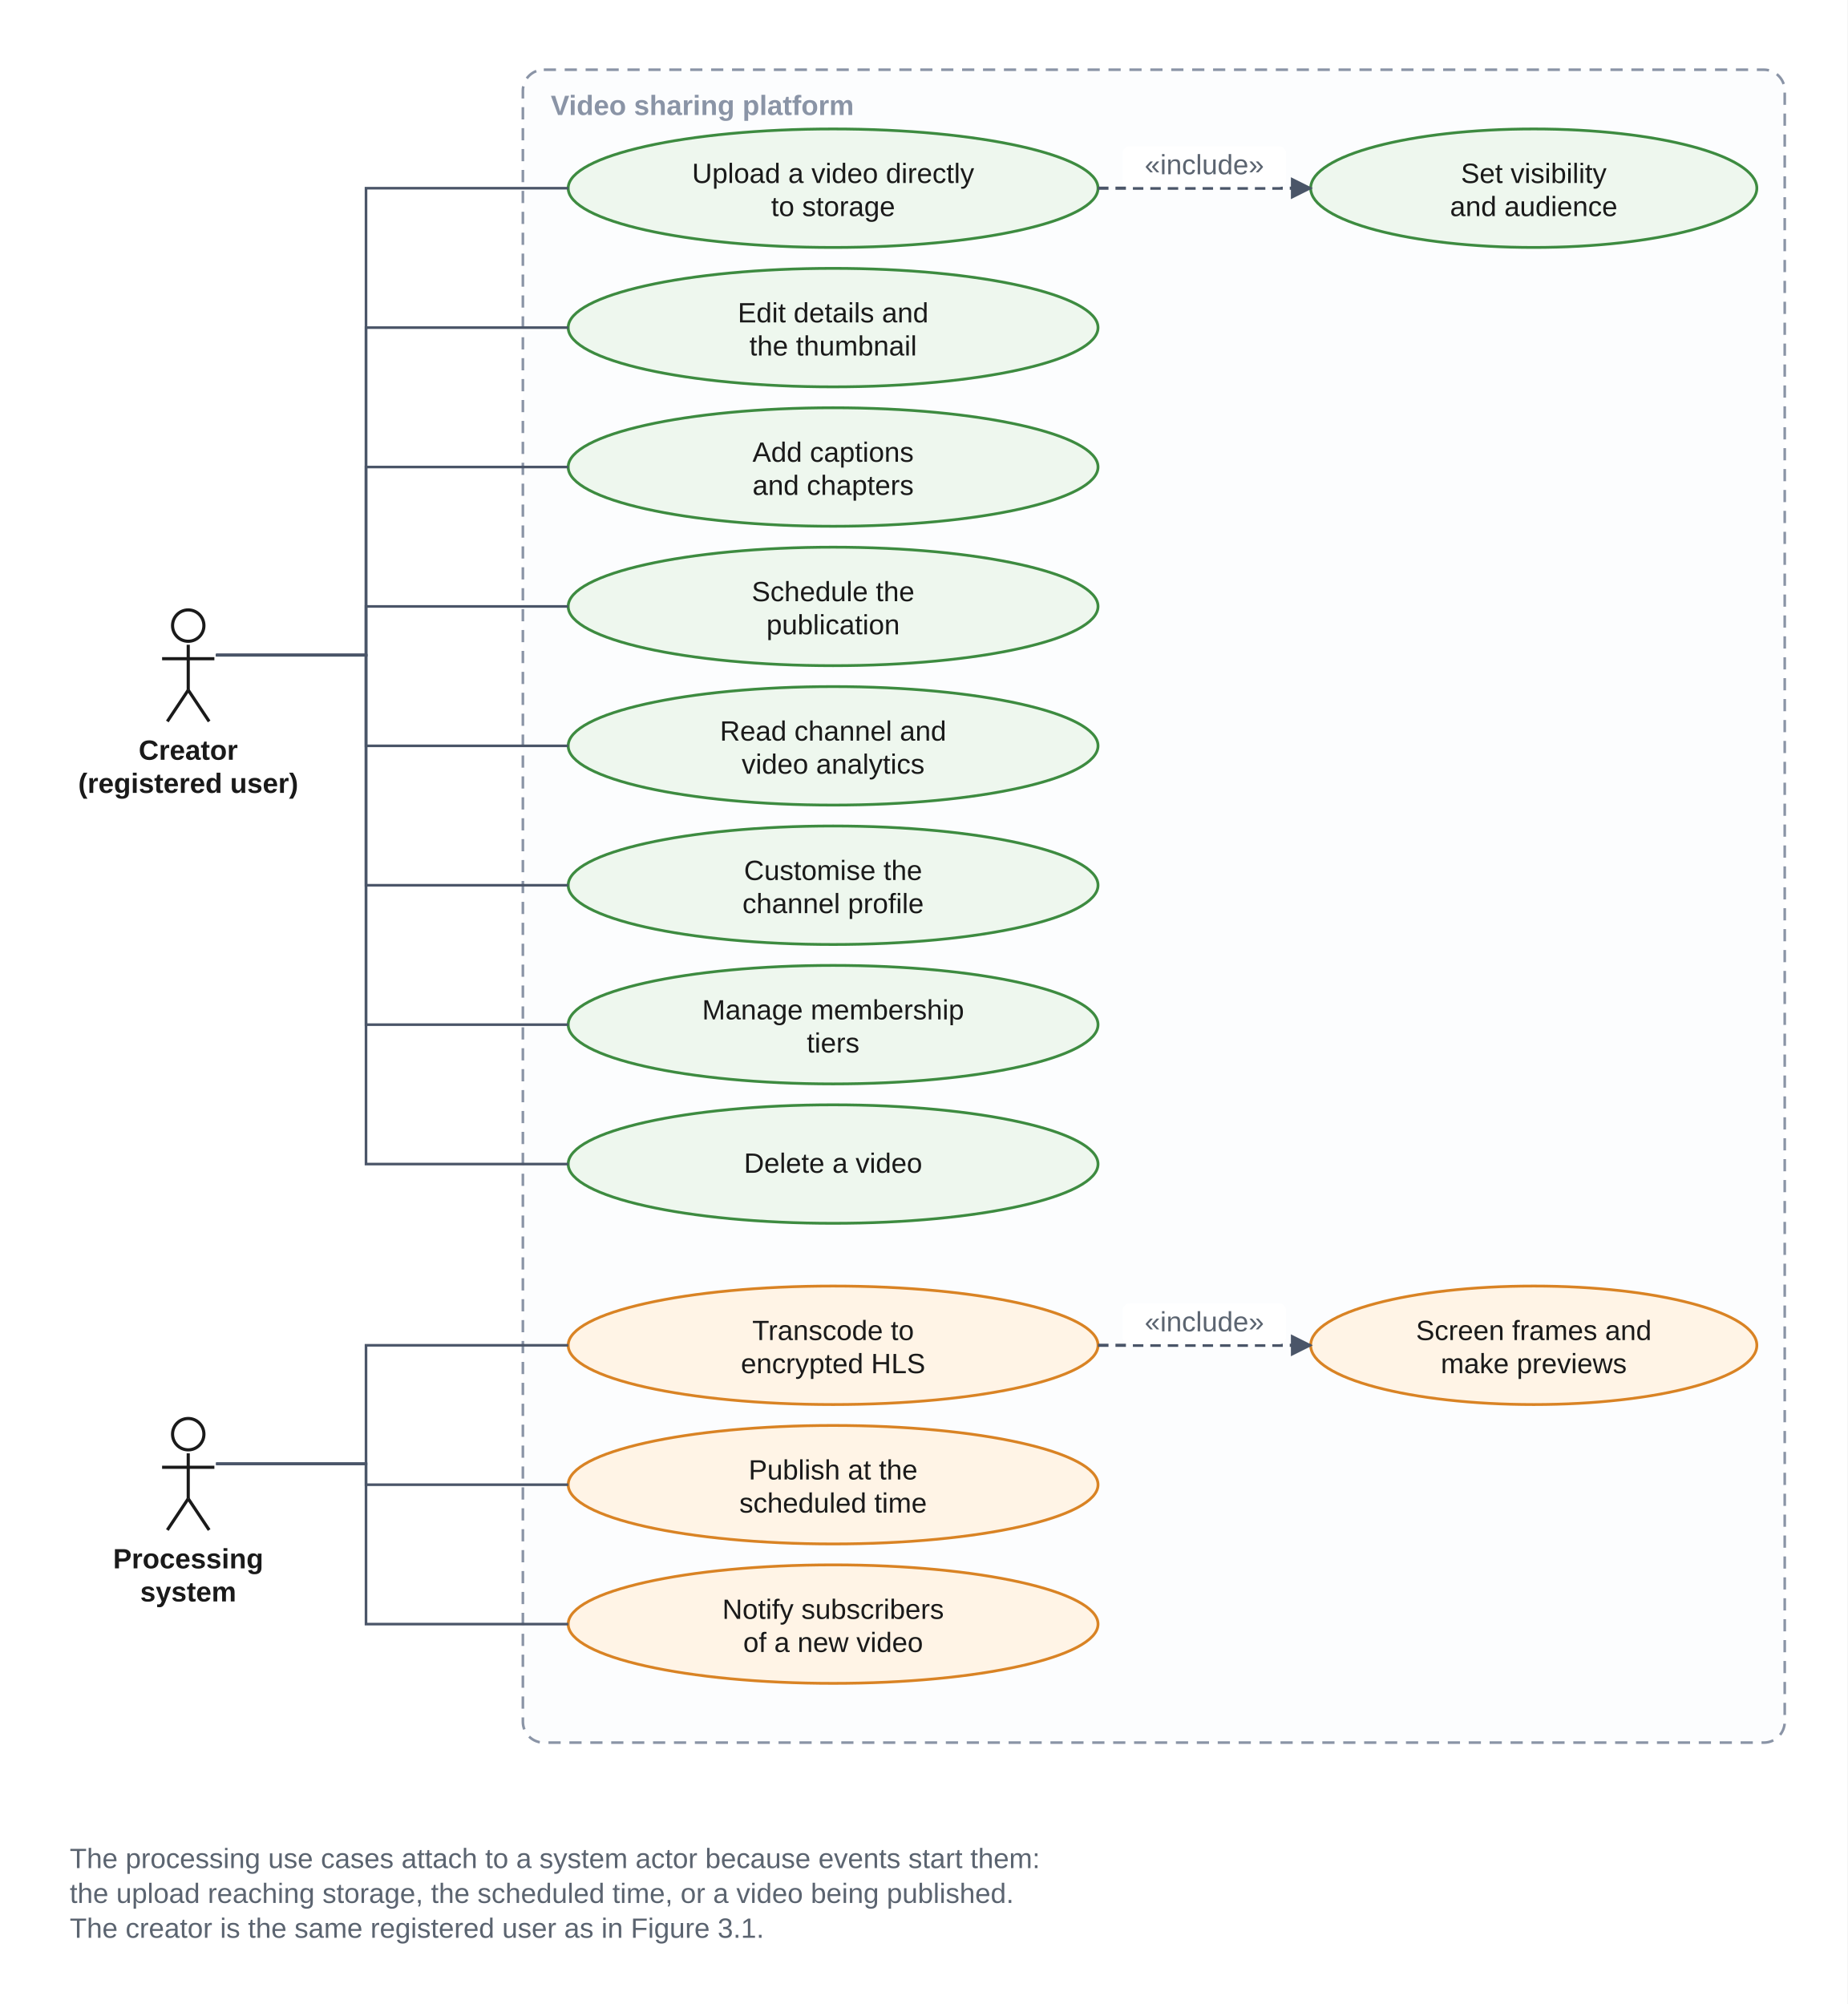
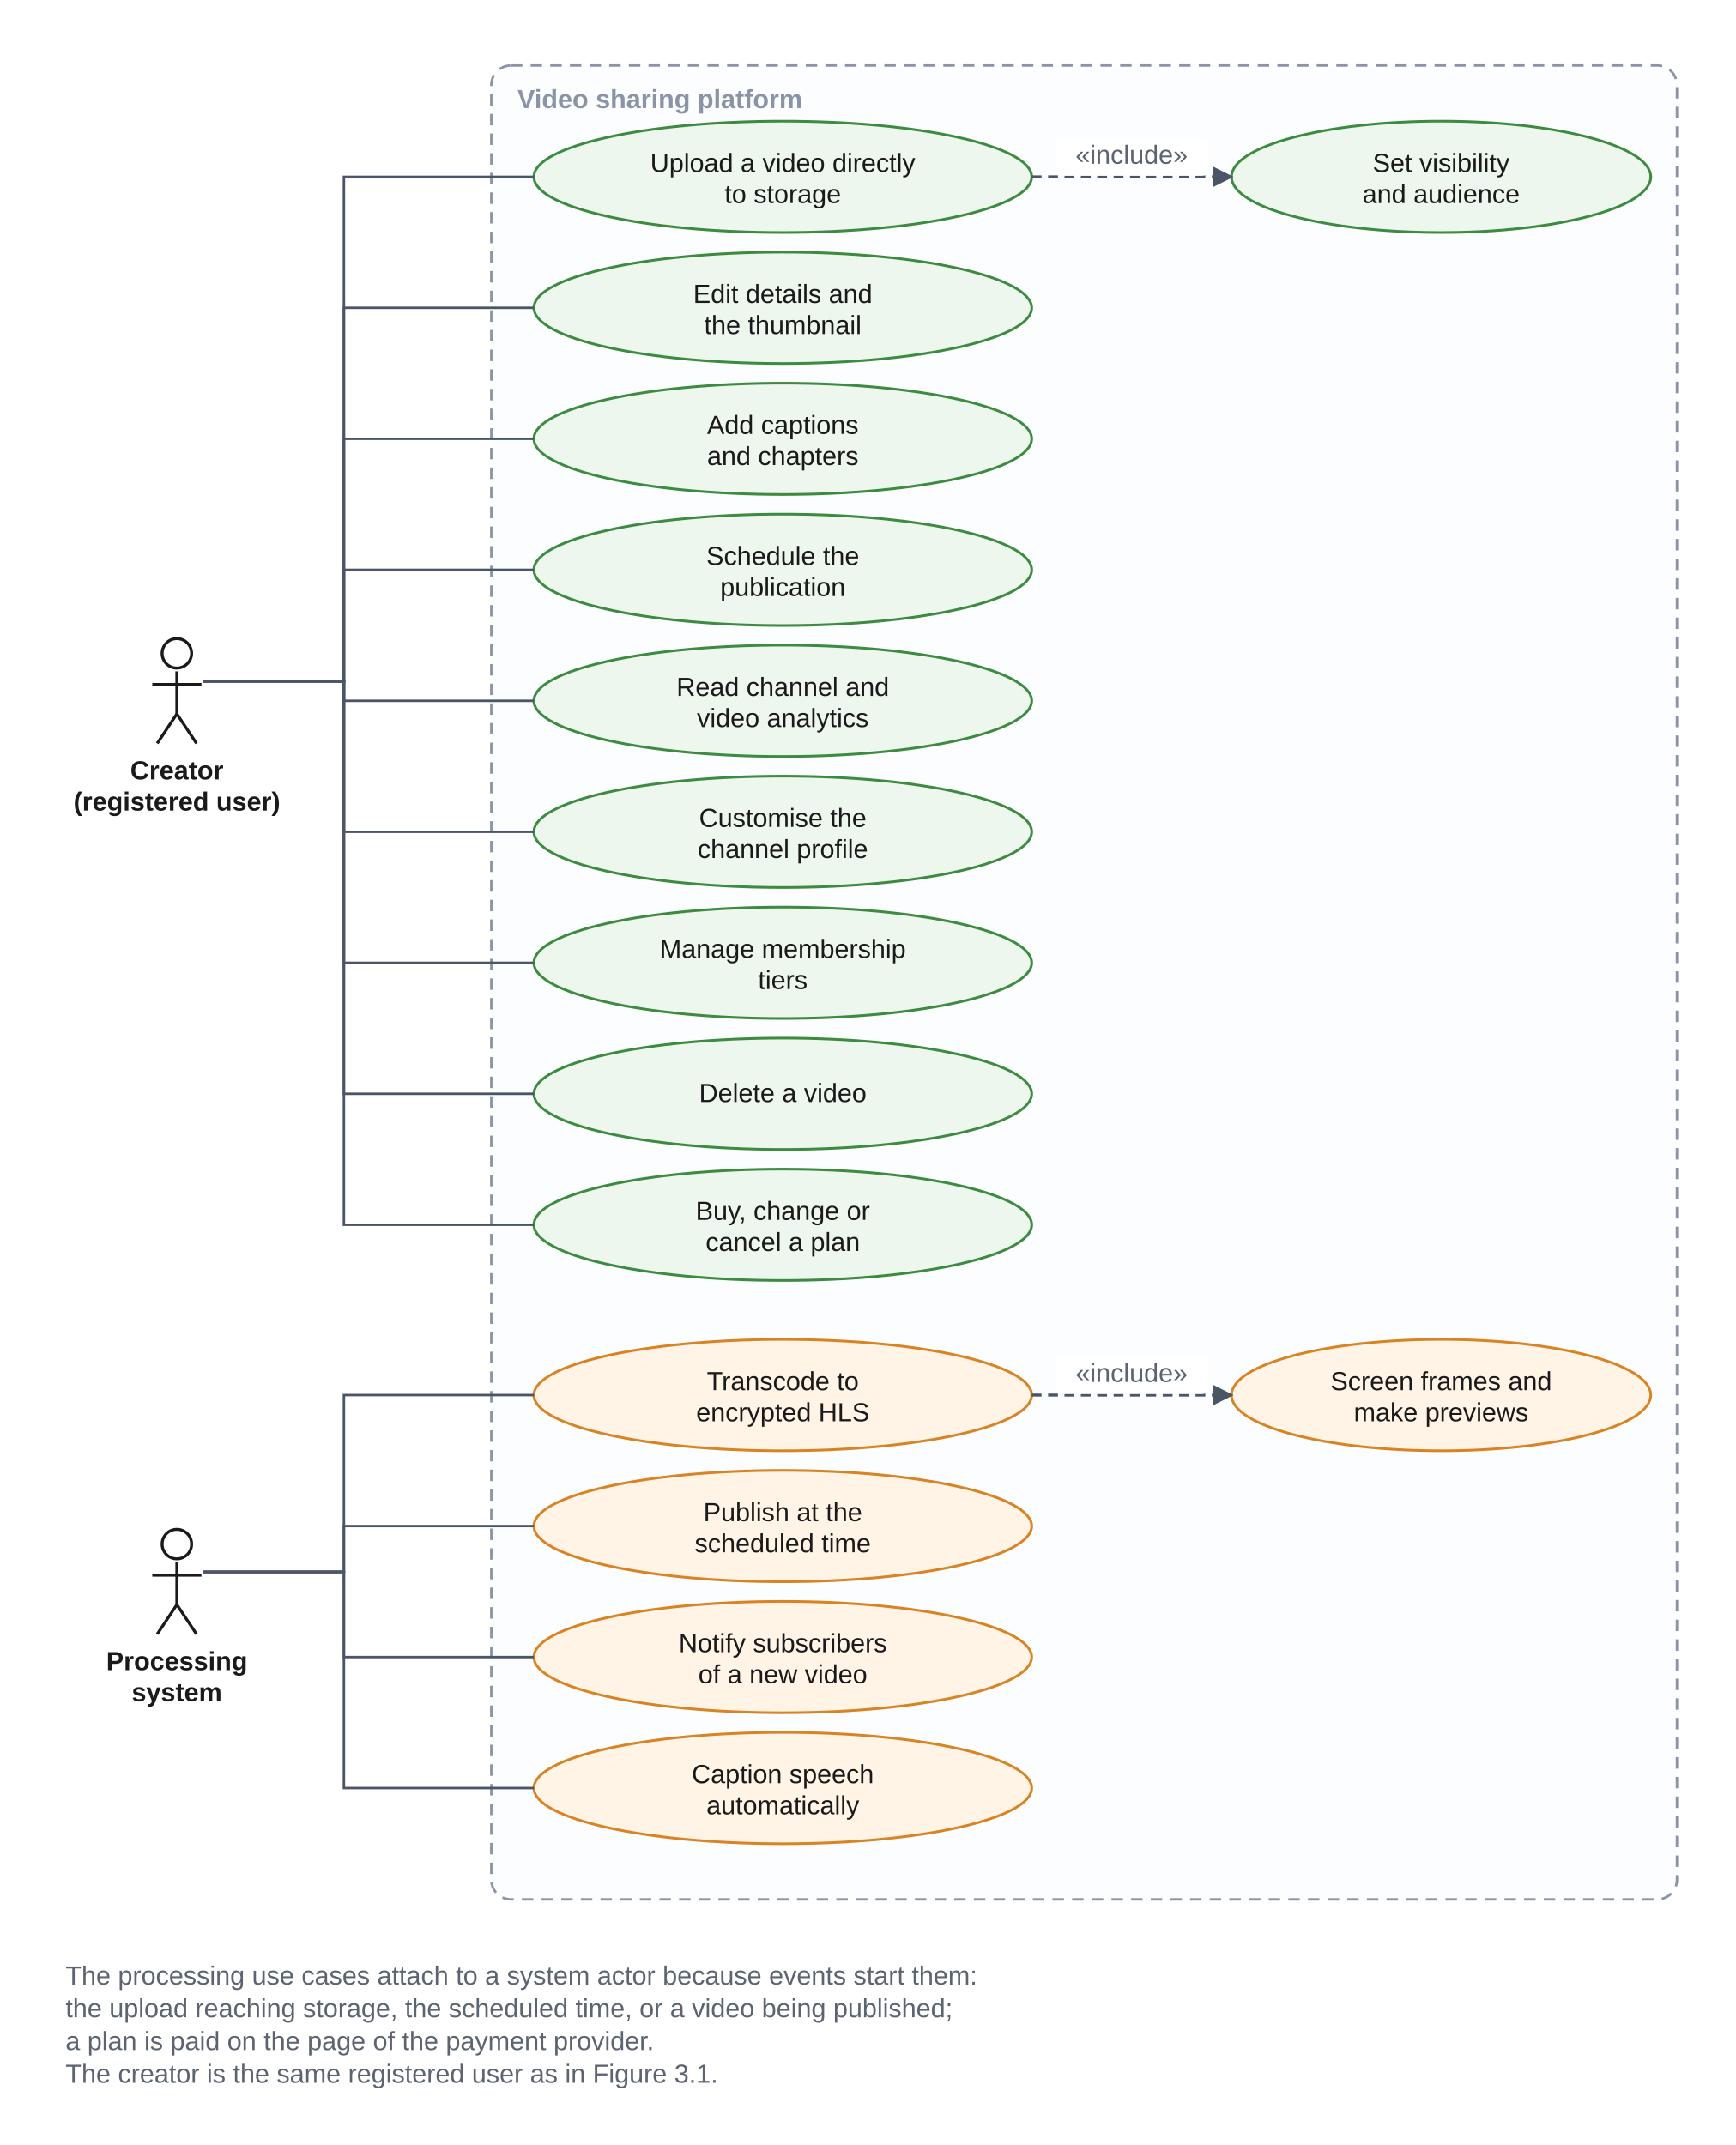
- <svg xmlns="http://www.w3.org/2000/svg" width="1060" height="1150" viewBox="0 0 1060 1150">
+ <svg xmlns="http://www.w3.org/2000/svg" width="1060" height="1310" viewBox="0 0 1060 1310">
  <defs>
    <marker id="arrow" viewBox="0 0 10 10" refX="9" refY="5" markerWidth="7" markerHeight="7" orient="auto-start-reverse">
      <path d="M 0 0 L 10 5 L 0 10 z" fill="#4a5568" />
    </marker>
  </defs>
-   <rect width="1060" height="1150" fill="#ffffff" />
-   <rect x="300" y="40" width="724" height="960" rx="12" fill="#fcfdfe" stroke="#8a94a6" stroke-width="1.5" stroke-dasharray="7 5" />
+   <rect width="1060" height="1310" fill="#ffffff" />
+   <rect x="300" y="40" width="724" height="1120" rx="12" fill="#fcfdfe" stroke="#8a94a6" stroke-width="1.5" stroke-dasharray="7 5" />
  <text x="316" y="66.0" font-family="Arial, Helvetica, sans-serif" font-size="16" font-weight="bold" fill="#8a94a6" text-anchor="start">Video sharing platform</text>
  <ellipse cx="478" cy="108" rx="152" ry="34" fill="#eef7ee" stroke="#3d8b40" stroke-width="1.6" />
  <text x="478" y="105.0" font-family="Arial, Helvetica, sans-serif" font-size="16" font-weight="normal" fill="#1a1a1a" text-anchor="middle">Upload a video directly</text>
  <text x="478" y="124.0" font-family="Arial, Helvetica, sans-serif" font-size="16" font-weight="normal" fill="#1a1a1a" text-anchor="middle">to storage</text>
  <ellipse cx="478" cy="188" rx="152" ry="34" fill="#eef7ee" stroke="#3d8b40" stroke-width="1.6" />
  <text x="478" y="185.0" font-family="Arial, Helvetica, sans-serif" font-size="16" font-weight="normal" fill="#1a1a1a" text-anchor="middle">Edit details and</text>
  <text x="478" y="204.0" font-family="Arial, Helvetica, sans-serif" font-size="16" font-weight="normal" fill="#1a1a1a" text-anchor="middle">the thumbnail</text>
  <ellipse cx="478" cy="268" rx="152" ry="34" fill="#eef7ee" stroke="#3d8b40" stroke-width="1.6" />
  <text x="478" y="265.0" font-family="Arial, Helvetica, sans-serif" font-size="16" font-weight="normal" fill="#1a1a1a" text-anchor="middle">Add captions</text>
  <text x="478" y="284.0" font-family="Arial, Helvetica, sans-serif" font-size="16" font-weight="normal" fill="#1a1a1a" text-anchor="middle">and chapters</text>
  <ellipse cx="478" cy="348" rx="152" ry="34" fill="#eef7ee" stroke="#3d8b40" stroke-width="1.6" />
  <text x="478" y="345.0" font-family="Arial, Helvetica, sans-serif" font-size="16" font-weight="normal" fill="#1a1a1a" text-anchor="middle">Schedule the</text>
  <text x="478" y="364.0" font-family="Arial, Helvetica, sans-serif" font-size="16" font-weight="normal" fill="#1a1a1a" text-anchor="middle">publication</text>
  <ellipse cx="478" cy="428" rx="152" ry="34" fill="#eef7ee" stroke="#3d8b40" stroke-width="1.6" />
  <text x="478" y="425.0" font-family="Arial, Helvetica, sans-serif" font-size="16" font-weight="normal" fill="#1a1a1a" text-anchor="middle">Read channel and</text>
  <text x="478" y="444.0" font-family="Arial, Helvetica, sans-serif" font-size="16" font-weight="normal" fill="#1a1a1a" text-anchor="middle">video analytics</text>
  <ellipse cx="478" cy="508" rx="152" ry="34" fill="#eef7ee" stroke="#3d8b40" stroke-width="1.6" />
  <text x="478" y="505.0" font-family="Arial, Helvetica, sans-serif" font-size="16" font-weight="normal" fill="#1a1a1a" text-anchor="middle">Customise the</text>
  <text x="478" y="524.0" font-family="Arial, Helvetica, sans-serif" font-size="16" font-weight="normal" fill="#1a1a1a" text-anchor="middle">channel profile</text>
  <ellipse cx="478" cy="588" rx="152" ry="34" fill="#eef7ee" stroke="#3d8b40" stroke-width="1.6" />
  <text x="478" y="585.0" font-family="Arial, Helvetica, sans-serif" font-size="16" font-weight="normal" fill="#1a1a1a" text-anchor="middle">Manage membership</text>
  <text x="478" y="604.0" font-family="Arial, Helvetica, sans-serif" font-size="16" font-weight="normal" fill="#1a1a1a" text-anchor="middle">tiers</text>
  <ellipse cx="478" cy="668" rx="152" ry="34" fill="#eef7ee" stroke="#3d8b40" stroke-width="1.6" />
  <text x="478" y="673.0" font-family="Arial, Helvetica, sans-serif" font-size="16" font-weight="normal" fill="#1a1a1a" text-anchor="middle">Delete a video</text>
-   <ellipse cx="478" cy="772" rx="152" ry="34" fill="#fff4e6" stroke="#d98324" stroke-width="1.6" />
-   <text x="478" y="769.0" font-family="Arial, Helvetica, sans-serif" font-size="16" font-weight="normal" fill="#1a1a1a" text-anchor="middle">Transcode to</text>
-   <text x="478" y="788.0" font-family="Arial, Helvetica, sans-serif" font-size="16" font-weight="normal" fill="#1a1a1a" text-anchor="middle">encrypted HLS</text>
+   <ellipse cx="478" cy="748" rx="152" ry="34" fill="#eef7ee" stroke="#3d8b40" stroke-width="1.6" />
+   <text x="478" y="745.0" font-family="Arial, Helvetica, sans-serif" font-size="16" font-weight="normal" fill="#1a1a1a" text-anchor="middle">Buy, change or</text>
+   <text x="478" y="764.0" font-family="Arial, Helvetica, sans-serif" font-size="16" font-weight="normal" fill="#1a1a1a" text-anchor="middle">cancel a plan</text>
  <ellipse cx="478" cy="852" rx="152" ry="34" fill="#fff4e6" stroke="#d98324" stroke-width="1.6" />
-   <text x="478" y="849.0" font-family="Arial, Helvetica, sans-serif" font-size="16" font-weight="normal" fill="#1a1a1a" text-anchor="middle">Publish at the</text>
-   <text x="478" y="868.0" font-family="Arial, Helvetica, sans-serif" font-size="16" font-weight="normal" fill="#1a1a1a" text-anchor="middle">scheduled time</text>
+   <text x="478" y="849.0" font-family="Arial, Helvetica, sans-serif" font-size="16" font-weight="normal" fill="#1a1a1a" text-anchor="middle">Transcode to</text>
+   <text x="478" y="868.0" font-family="Arial, Helvetica, sans-serif" font-size="16" font-weight="normal" fill="#1a1a1a" text-anchor="middle">encrypted HLS</text>
  <ellipse cx="478" cy="932" rx="152" ry="34" fill="#fff4e6" stroke="#d98324" stroke-width="1.6" />
-   <text x="478" y="929.0" font-family="Arial, Helvetica, sans-serif" font-size="16" font-weight="normal" fill="#1a1a1a" text-anchor="middle">Notify subscribers</text>
-   <text x="478" y="948.0" font-family="Arial, Helvetica, sans-serif" font-size="16" font-weight="normal" fill="#1a1a1a" text-anchor="middle">of a new video</text>
+   <text x="478" y="929.0" font-family="Arial, Helvetica, sans-serif" font-size="16" font-weight="normal" fill="#1a1a1a" text-anchor="middle">Publish at the</text>
+   <text x="478" y="948.0" font-family="Arial, Helvetica, sans-serif" font-size="16" font-weight="normal" fill="#1a1a1a" text-anchor="middle">scheduled time</text>
+   <ellipse cx="478" cy="1012" rx="152" ry="34" fill="#fff4e6" stroke="#d98324" stroke-width="1.6" />
+   <text x="478" y="1009.0" font-family="Arial, Helvetica, sans-serif" font-size="16" font-weight="normal" fill="#1a1a1a" text-anchor="middle">Notify subscribers</text>
+   <text x="478" y="1028.0" font-family="Arial, Helvetica, sans-serif" font-size="16" font-weight="normal" fill="#1a1a1a" text-anchor="middle">of a new video</text>
+   <ellipse cx="478" cy="1092" rx="152" ry="34" fill="#fff4e6" stroke="#d98324" stroke-width="1.6" />
+   <text x="478" y="1089.0" font-family="Arial, Helvetica, sans-serif" font-size="16" font-weight="normal" fill="#1a1a1a" text-anchor="middle">Caption speech</text>
+   <text x="478" y="1108.0" font-family="Arial, Helvetica, sans-serif" font-size="16" font-weight="normal" fill="#1a1a1a" text-anchor="middle">automatically</text>
  <ellipse cx="880" cy="108" rx="128" ry="34" fill="#eef7ee" stroke="#3d8b40" stroke-width="1.6" />
  <text x="880" y="105.0" font-family="Arial, Helvetica, sans-serif" font-size="16" font-weight="normal" fill="#1a1a1a" text-anchor="middle">Set visibility</text>
  <text x="880" y="124.0" font-family="Arial, Helvetica, sans-serif" font-size="16" font-weight="normal" fill="#1a1a1a" text-anchor="middle">and audience</text>
-   <ellipse cx="880" cy="772" rx="128" ry="34" fill="#fff4e6" stroke="#d98324" stroke-width="1.6" />
-   <text x="880" y="769.0" font-family="Arial, Helvetica, sans-serif" font-size="16" font-weight="normal" fill="#1a1a1a" text-anchor="middle">Screen frames and</text>
-   <text x="880" y="788.0" font-family="Arial, Helvetica, sans-serif" font-size="16" font-weight="normal" fill="#1a1a1a" text-anchor="middle">make previews</text>
-   <circle cx="108" cy="359" r="9" fill="none" stroke="#1a1a1a" stroke-width="1.8" />
-   <path d="M 108 370 L 108 396" stroke="#1a1a1a" stroke-width="1.8" />
-   <path d="M 93 378 L 123 378" stroke="#1a1a1a" stroke-width="1.8" />
-   <path d="M 108 396 L 96 414" stroke="#1a1a1a" stroke-width="1.8" />
-   <path d="M 108 396 L 120 414" stroke="#1a1a1a" stroke-width="1.8" />
-   <text x="108" y="436.0" font-family="Arial, Helvetica, sans-serif" font-size="16" font-weight="bold" fill="#1a1a1a" text-anchor="middle">Creator</text>
-   <text x="108" y="455.0" font-family="Arial, Helvetica, sans-serif" font-size="16" font-weight="bold" fill="#1a1a1a" text-anchor="middle">(registered user)</text>
-   <circle cx="108" cy="823" r="9" fill="none" stroke="#1a1a1a" stroke-width="1.8" />
-   <path d="M 108 834 L 108 860" stroke="#1a1a1a" stroke-width="1.8" />
-   <path d="M 93 842 L 123 842" stroke="#1a1a1a" stroke-width="1.8" />
-   <path d="M 108 860 L 96 878" stroke="#1a1a1a" stroke-width="1.8" />
-   <path d="M 108 860 L 120 878" stroke="#1a1a1a" stroke-width="1.8" />
-   <text x="108" y="900.0" font-family="Arial, Helvetica, sans-serif" font-size="16" font-weight="bold" fill="#1a1a1a" text-anchor="middle">Processing</text>
-   <text x="108" y="919.0" font-family="Arial, Helvetica, sans-serif" font-size="16" font-weight="bold" fill="#1a1a1a" text-anchor="middle">system</text>
-   <path d="M 124 376 L 210 376 L 210 108 L 326 108" fill="none" stroke="#4a5568" stroke-width="1.5" />
-   <path d="M 124 376 L 210 376 L 210 188 L 326 188" fill="none" stroke="#4a5568" stroke-width="1.5" />
-   <path d="M 124 376 L 210 376 L 210 268 L 326 268" fill="none" stroke="#4a5568" stroke-width="1.5" />
-   <path d="M 124 376 L 210 376 L 210 348 L 326 348" fill="none" stroke="#4a5568" stroke-width="1.5" />
-   <path d="M 124 376 L 210 376 L 210 428 L 326 428" fill="none" stroke="#4a5568" stroke-width="1.5" />
-   <path d="M 124 376 L 210 376 L 210 508 L 326 508" fill="none" stroke="#4a5568" stroke-width="1.5" />
-   <path d="M 124 376 L 210 376 L 210 588 L 326 588" fill="none" stroke="#4a5568" stroke-width="1.5" />
-   <path d="M 124 376 L 210 376 L 210 668 L 326 668" fill="none" stroke="#4a5568" stroke-width="1.5" />
-   <path d="M 124 840 L 210 840 L 210 772 L 326 772" fill="none" stroke="#4a5568" stroke-width="1.5" />
-   <path d="M 124 840 L 210 840 L 210 852 L 326 852" fill="none" stroke="#4a5568" stroke-width="1.5" />
-   <path d="M 124 840 L 210 840 L 210 932 L 326 932" fill="none" stroke="#4a5568" stroke-width="1.5" />
+   <ellipse cx="880" cy="852" rx="128" ry="34" fill="#fff4e6" stroke="#d98324" stroke-width="1.6" />
+   <text x="880" y="849.0" font-family="Arial, Helvetica, sans-serif" font-size="16" font-weight="normal" fill="#1a1a1a" text-anchor="middle">Screen frames and</text>
+   <text x="880" y="868.0" font-family="Arial, Helvetica, sans-serif" font-size="16" font-weight="normal" fill="#1a1a1a" text-anchor="middle">make previews</text>
+   <circle cx="108" cy="399" r="9" fill="none" stroke="#1a1a1a" stroke-width="1.8" />
+   <path d="M 108 410 L 108 436" stroke="#1a1a1a" stroke-width="1.8" />
+   <path d="M 93 418 L 123 418" stroke="#1a1a1a" stroke-width="1.8" />
+   <path d="M 108 436 L 96 454" stroke="#1a1a1a" stroke-width="1.8" />
+   <path d="M 108 436 L 120 454" stroke="#1a1a1a" stroke-width="1.8" />
+   <text x="108" y="476.0" font-family="Arial, Helvetica, sans-serif" font-size="16" font-weight="bold" fill="#1a1a1a" text-anchor="middle">Creator</text>
+   <text x="108" y="495.0" font-family="Arial, Helvetica, sans-serif" font-size="16" font-weight="bold" fill="#1a1a1a" text-anchor="middle">(registered user)</text>
+   <circle cx="108" cy="943" r="9" fill="none" stroke="#1a1a1a" stroke-width="1.8" />
+   <path d="M 108 954 L 108 980" stroke="#1a1a1a" stroke-width="1.8" />
+   <path d="M 93 962 L 123 962" stroke="#1a1a1a" stroke-width="1.8" />
+   <path d="M 108 980 L 96 998" stroke="#1a1a1a" stroke-width="1.8" />
+   <path d="M 108 980 L 120 998" stroke="#1a1a1a" stroke-width="1.8" />
+   <text x="108" y="1020.0" font-family="Arial, Helvetica, sans-serif" font-size="16" font-weight="bold" fill="#1a1a1a" text-anchor="middle">Processing</text>
+   <text x="108" y="1039.0" font-family="Arial, Helvetica, sans-serif" font-size="16" font-weight="bold" fill="#1a1a1a" text-anchor="middle">system</text>
+   <path d="M 124 416 L 210 416 L 210 108 L 326 108" fill="none" stroke="#4a5568" stroke-width="1.5" />
+   <path d="M 124 416 L 210 416 L 210 188 L 326 188" fill="none" stroke="#4a5568" stroke-width="1.5" />
+   <path d="M 124 416 L 210 416 L 210 268 L 326 268" fill="none" stroke="#4a5568" stroke-width="1.5" />
+   <path d="M 124 416 L 210 416 L 210 348 L 326 348" fill="none" stroke="#4a5568" stroke-width="1.5" />
+   <path d="M 124 416 L 210 416 L 210 428 L 326 428" fill="none" stroke="#4a5568" stroke-width="1.5" />
+   <path d="M 124 416 L 210 416 L 210 508 L 326 508" fill="none" stroke="#4a5568" stroke-width="1.5" />
+   <path d="M 124 416 L 210 416 L 210 588 L 326 588" fill="none" stroke="#4a5568" stroke-width="1.5" />
+   <path d="M 124 416 L 210 416 L 210 668 L 326 668" fill="none" stroke="#4a5568" stroke-width="1.5" />
+   <path d="M 124 416 L 210 416 L 210 748 L 326 748" fill="none" stroke="#4a5568" stroke-width="1.5" />
+   <path d="M 124 960 L 210 960 L 210 852 L 326 852" fill="none" stroke="#4a5568" stroke-width="1.5" />
+   <path d="M 124 960 L 210 960 L 210 932 L 326 932" fill="none" stroke="#4a5568" stroke-width="1.5" />
+   <path d="M 124 960 L 210 960 L 210 1012 L 326 1012" fill="none" stroke="#4a5568" stroke-width="1.5" />
+   <path d="M 124 960 L 210 960 L 210 1092 L 326 1092" fill="none" stroke="#4a5568" stroke-width="1.5" />
  <path d="M 630 108 L 752 108" fill="none" stroke="#4a5568" stroke-width="1.8" stroke-dasharray="6 4" marker-end="url(#arrow)" />
-   <path d="M 630 772 L 752 772" fill="none" stroke="#4a5568" stroke-width="1.8" stroke-dasharray="6 4" marker-end="url(#arrow)" />
-   <text x="40" y="1072.0" font-family="Arial, Helvetica, sans-serif" font-size="16" font-weight="normal" fill="#5b6470" text-anchor="start">The processing use cases attach to a system actor because events start them:</text>
-   <text x="40" y="1092.0" font-family="Arial, Helvetica, sans-serif" font-size="16" font-weight="normal" fill="#5b6470" text-anchor="start">the upload reaching storage, the scheduled time, or a video being published.</text>
-   <text x="40" y="1112.0" font-family="Arial, Helvetica, sans-serif" font-size="16" font-weight="normal" fill="#5b6470" text-anchor="start">The creator is the same registered user as in Figure 3.1.</text>
+   <path d="M 630 852 L 752 852" fill="none" stroke="#4a5568" stroke-width="1.8" stroke-dasharray="6 4" marker-end="url(#arrow)" />
+   <text x="40" y="1212.0" font-family="Arial, Helvetica, sans-serif" font-size="16" font-weight="normal" fill="#5b6470" text-anchor="start">The processing use cases attach to a system actor because events start them:</text>
+   <text x="40" y="1232.0" font-family="Arial, Helvetica, sans-serif" font-size="16" font-weight="normal" fill="#5b6470" text-anchor="start">the upload reaching storage, the scheduled time, or a video being published;</text>
+   <text x="40" y="1252.0" font-family="Arial, Helvetica, sans-serif" font-size="16" font-weight="normal" fill="#5b6470" text-anchor="start">a plan is paid on the page of the payment provider.</text>
+   <text x="40" y="1272.0" font-family="Arial, Helvetica, sans-serif" font-size="16" font-weight="normal" fill="#5b6470" text-anchor="start">The creator is the same registered user as in Figure 3.1.</text>
  <rect x="644.1" y="84.0" width="93.8" height="23.4" rx="4" fill="#ffffff" fill-opacity="0.93" />
  <text x="691" y="100.0" font-family="Arial, Helvetica, sans-serif" font-size="16" font-weight="normal" fill="#5b6470" text-anchor="middle">«include»</text>
-   <rect x="644.1" y="748.0" width="93.8" height="23.4" rx="4" fill="#ffffff" fill-opacity="0.93" />
-   <text x="691" y="764.0" font-family="Arial, Helvetica, sans-serif" font-size="16" font-weight="normal" fill="#5b6470" text-anchor="middle">«include»</text>
+   <rect x="644.1" y="828.0" width="93.8" height="23.4" rx="4" fill="#ffffff" fill-opacity="0.93" />
+   <text x="691" y="844.0" font-family="Arial, Helvetica, sans-serif" font-size="16" font-weight="normal" fill="#5b6470" text-anchor="middle">«include»</text>
</svg>
